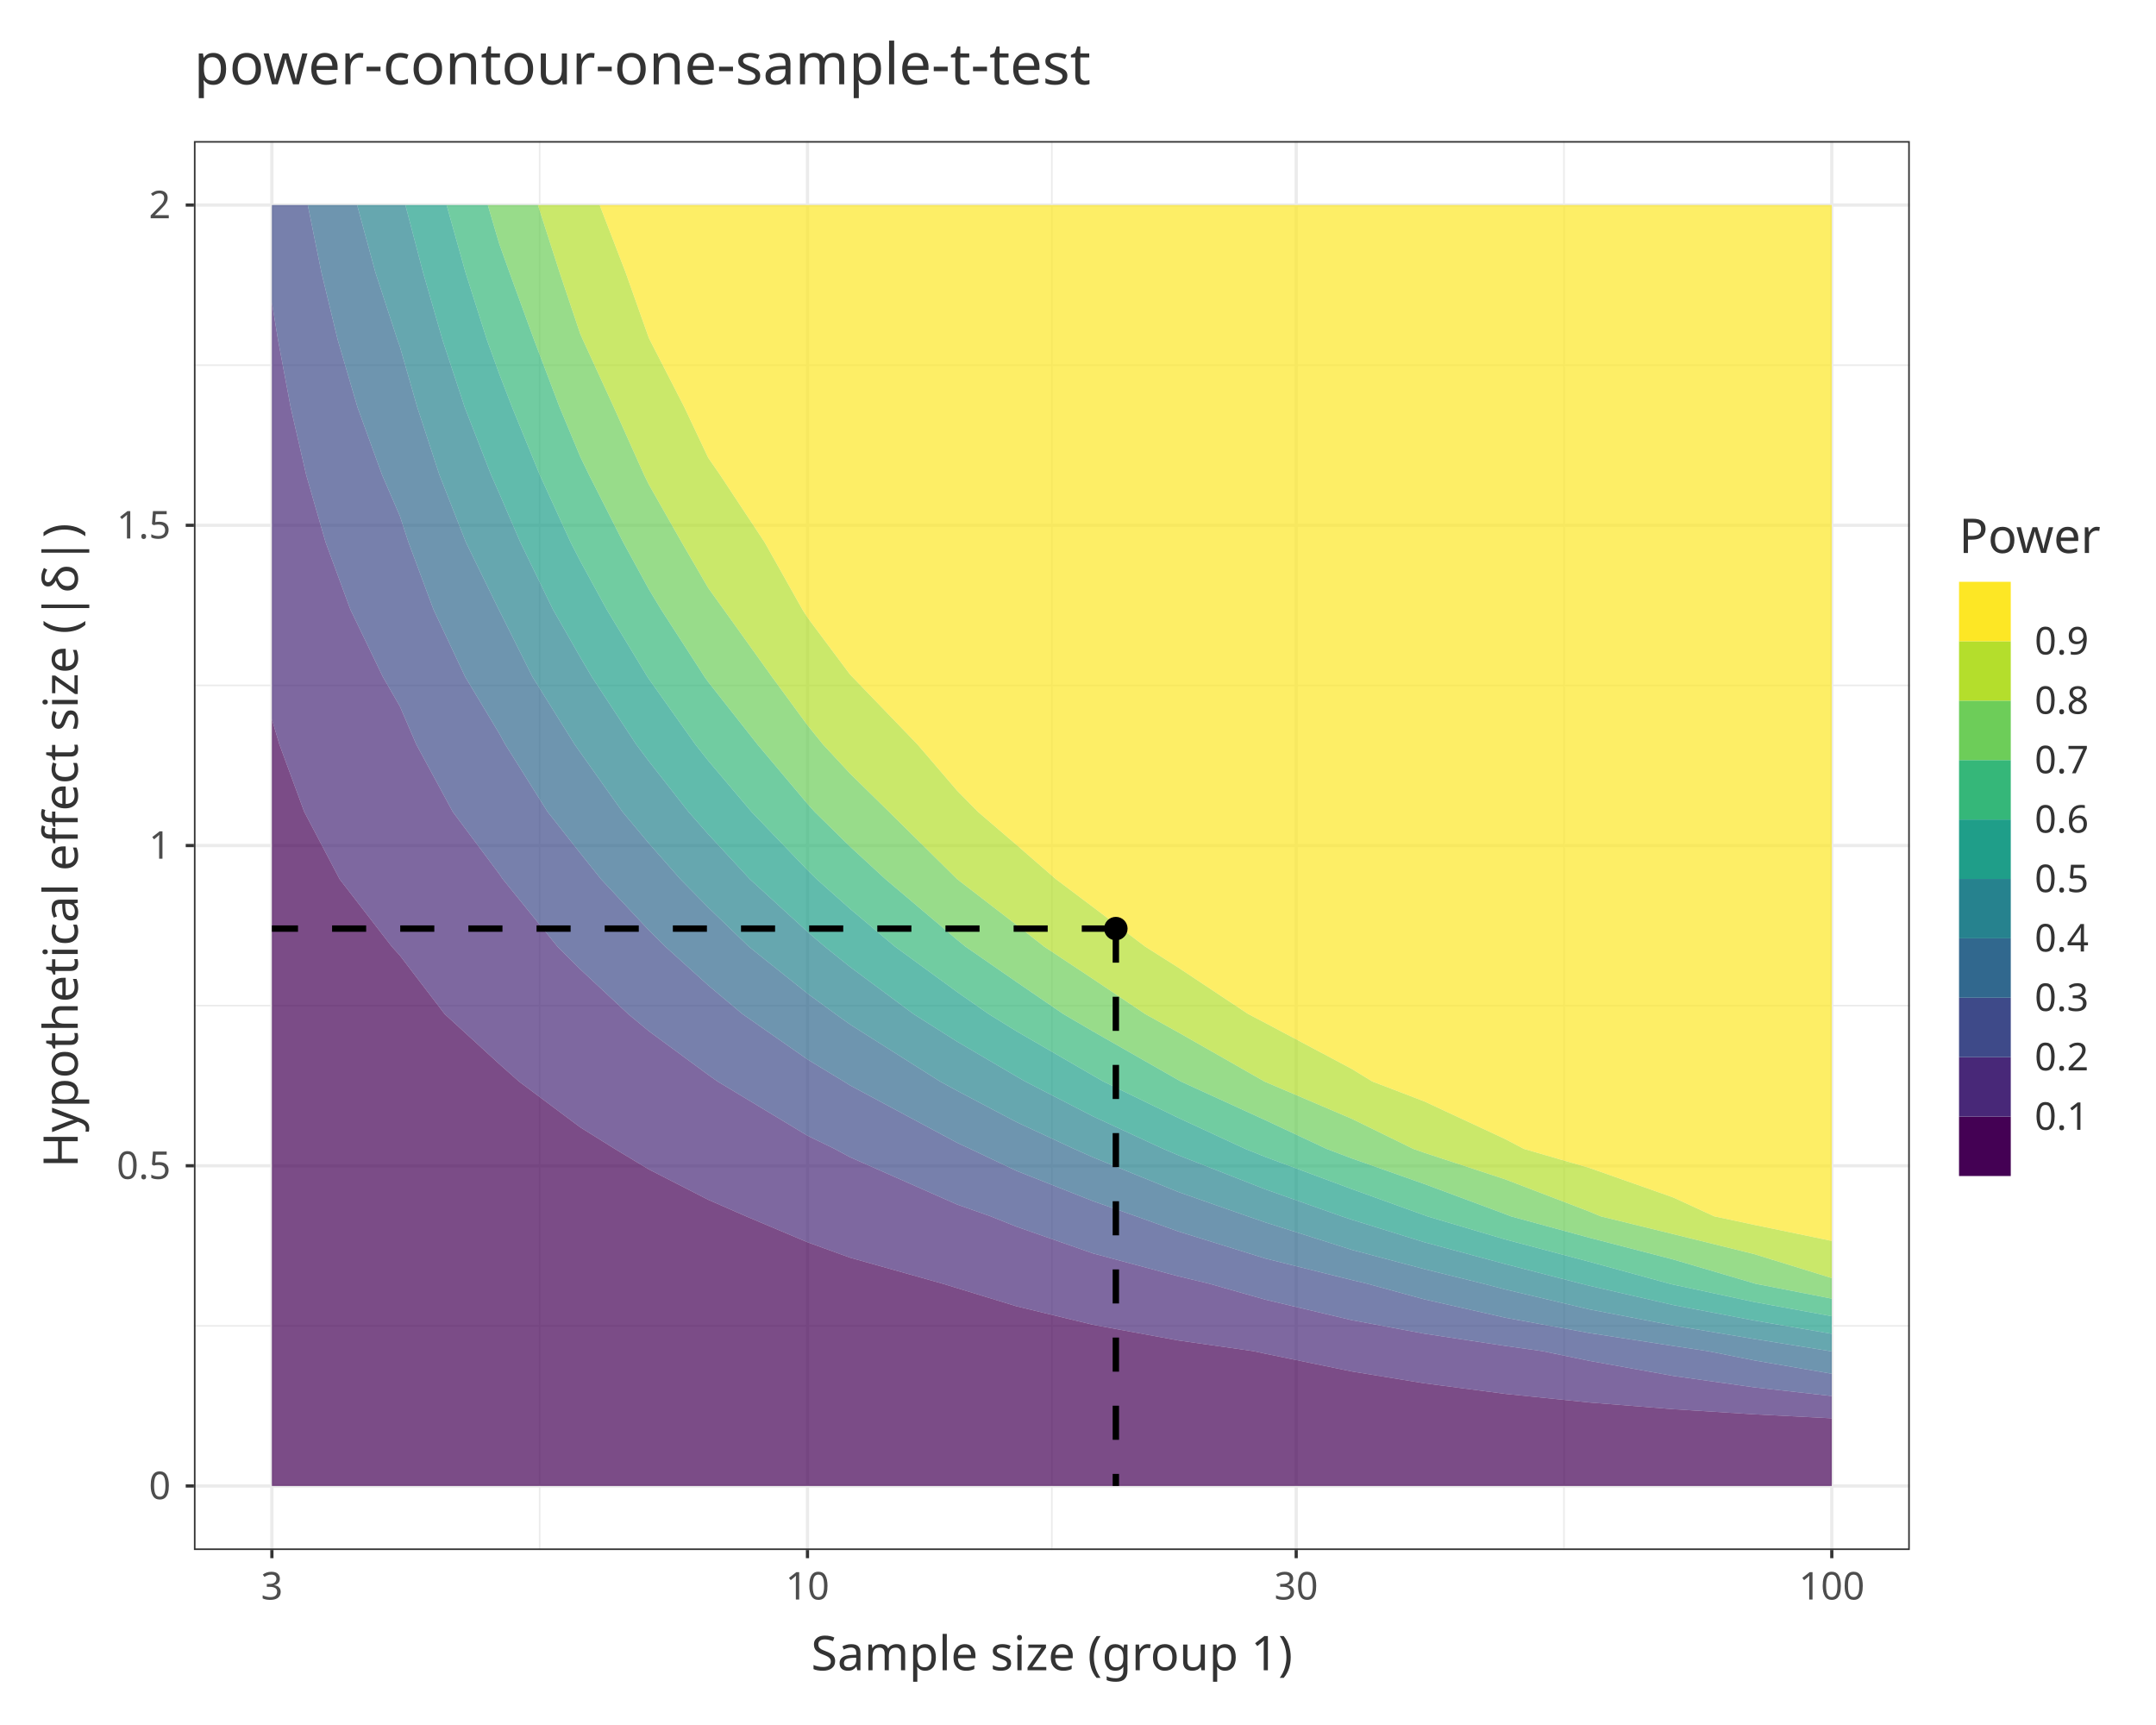
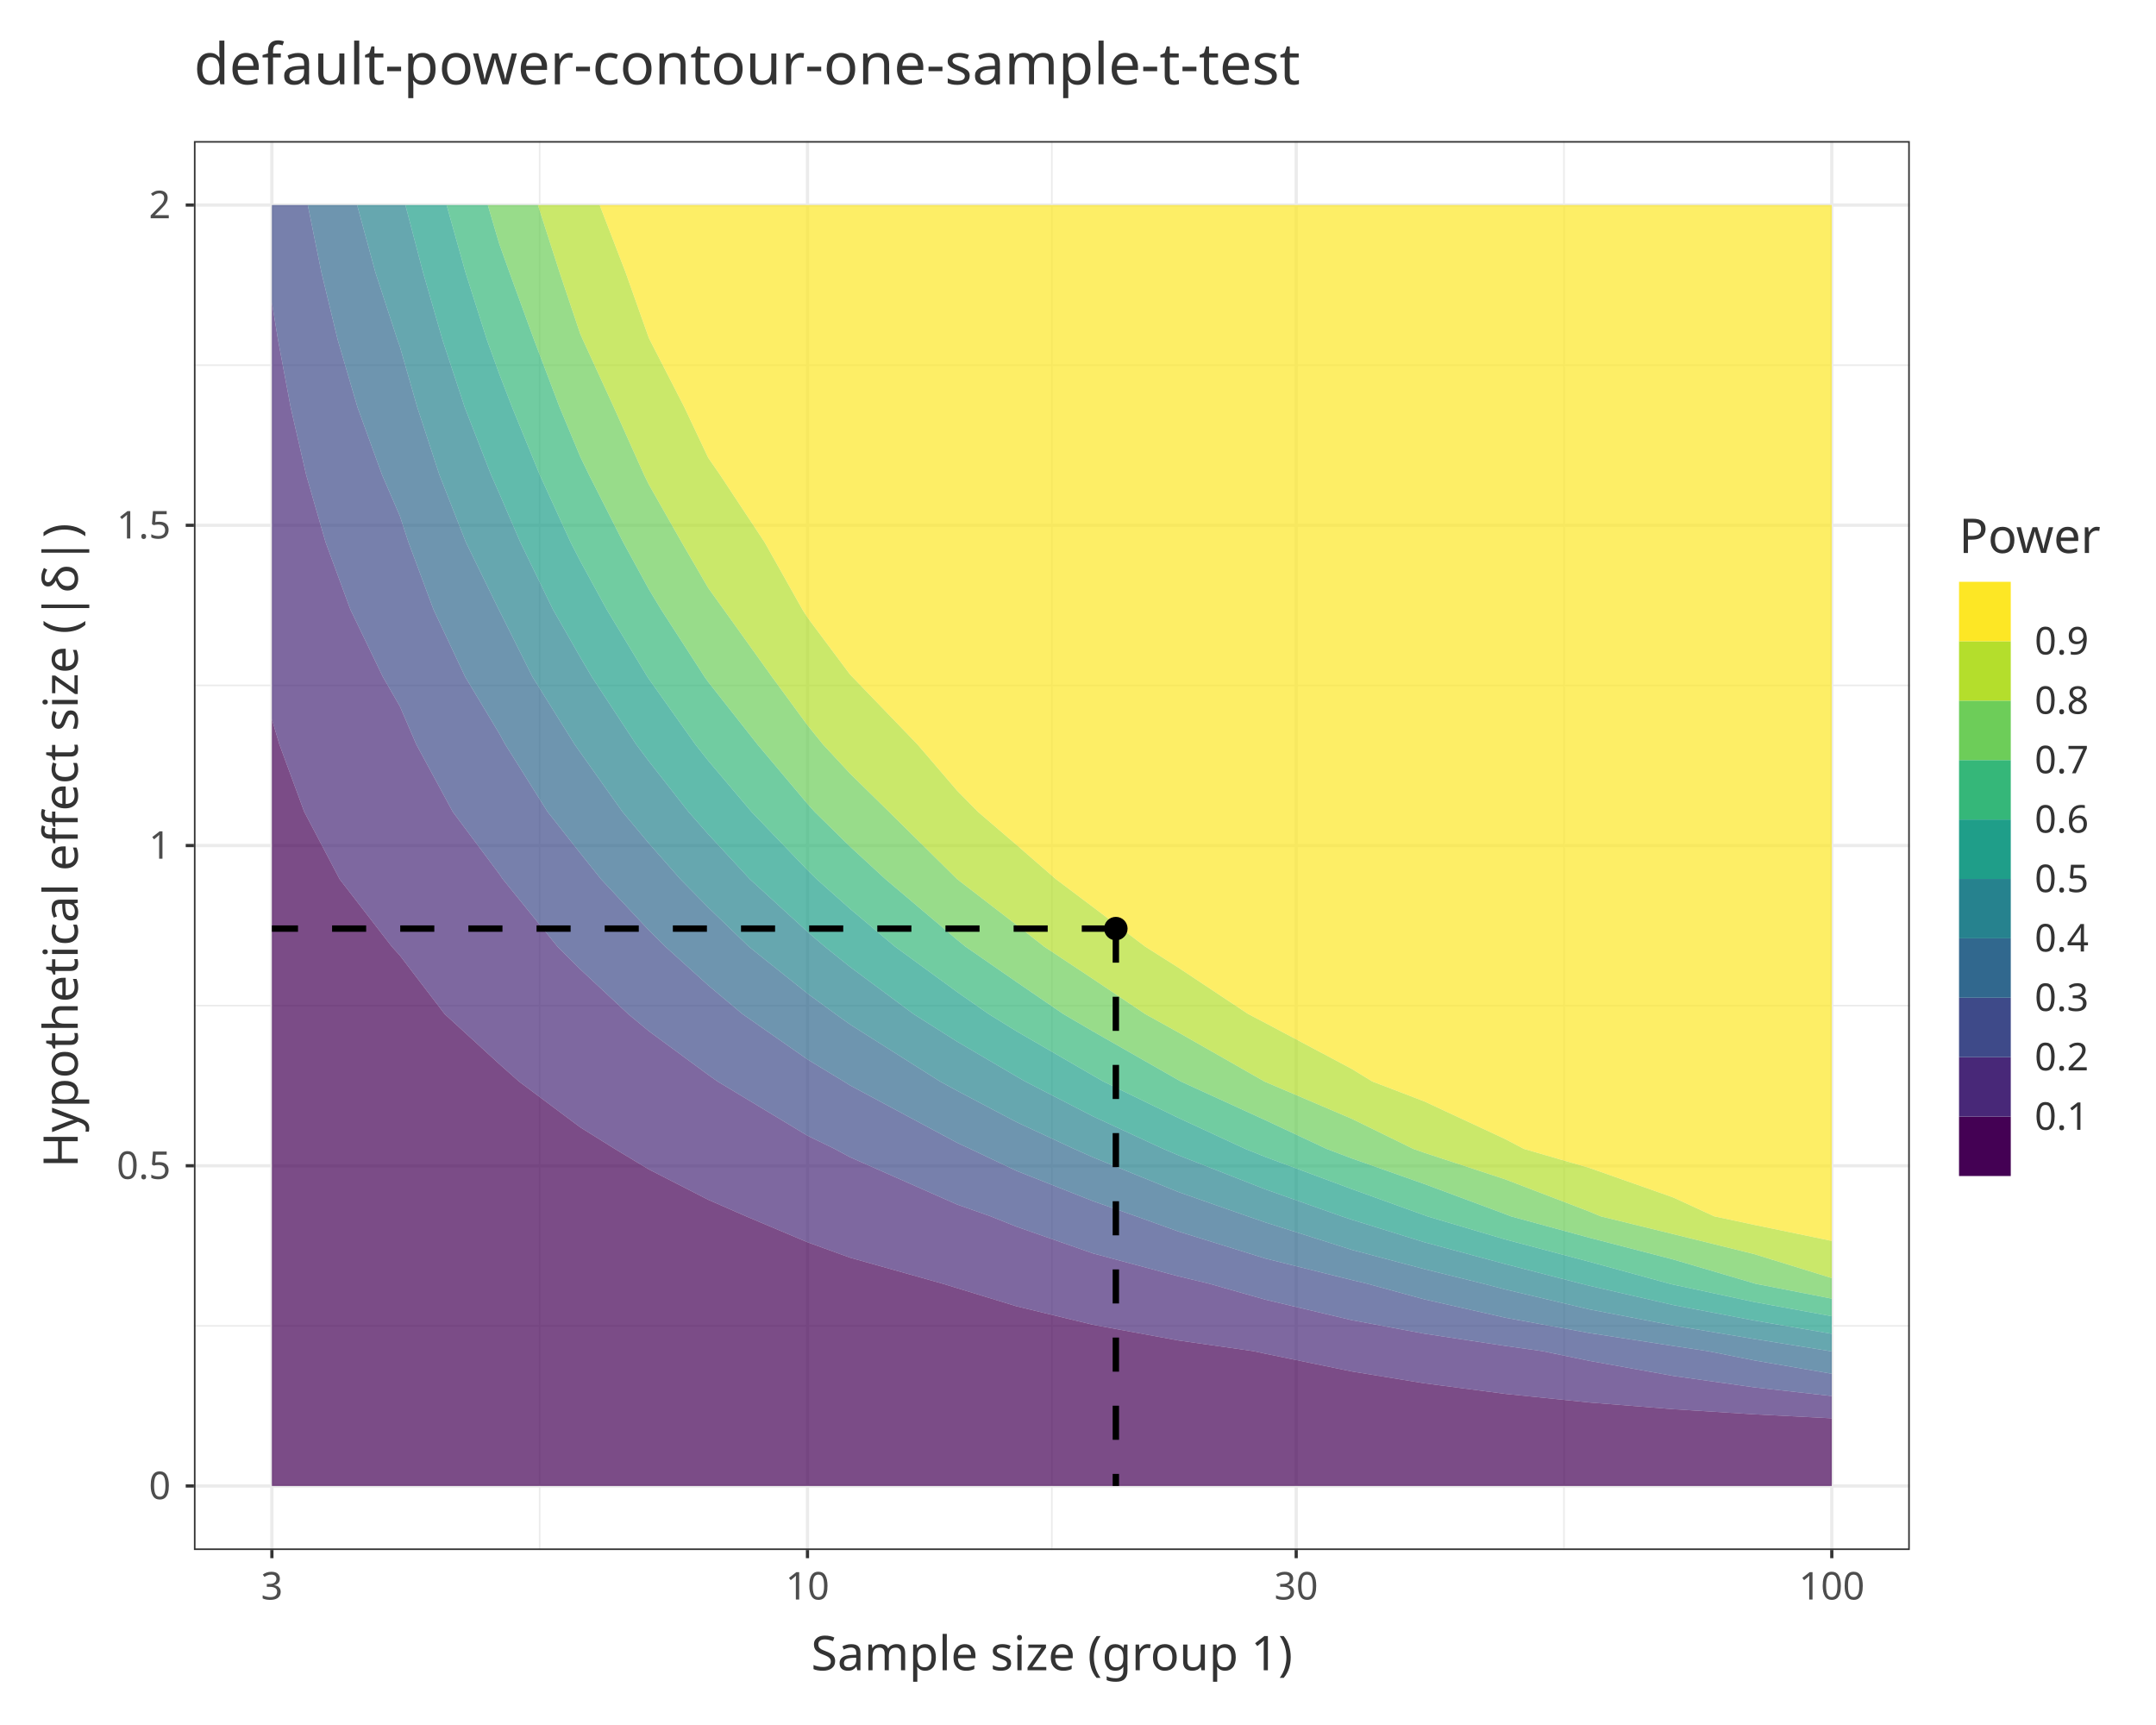
<svg xmlns="http://www.w3.org/2000/svg" class="svglite" data-engine-version="2.0" width="720.00pt" height="576.00pt" viewBox="0 0 720.00 576.00">
  <defs>
    <style type="text/css">
    .svglite line, .svglite polyline, .svglite polygon, .svglite path, .svglite rect, .svglite circle {
      fill: none;
      stroke: #000000;
      stroke-linecap: round;
      stroke-linejoin: round;
      stroke-miterlimit: 10.00;
    }
  </style>
  </defs>
  <rect width="100%" height="100%" style="stroke: none; fill: #FFFFFF;" />
  <defs>
    <clipPath id="cpMC4wMHw3MjAuMDB8MC4wMHw1NzYuMDA=">
      <rect x="0.00" y="0.00" width="720.00" height="576.00" />
    </clipPath>
  </defs>
  <g clip-path="url(#cpMC4wMHw3MjAuMDB8MC4wMHw1NzYuMDA=)">
    <rect x="0.00" y="0.00" width="720.00" height="576.00" style="stroke-width: 1.07; stroke: none;" />
  </g>
  <defs>
    <clipPath id="cpNjQuNzZ8NjM3Ljc4fDQ3LjA5fDUxNy41Nw==">
      <rect x="64.76" y="47.09" width="573.02" height="470.49" />
    </clipPath>
  </defs>
  <g clip-path="url(#cpNjQuNzZ8NjM3Ljc4fDQ3LjA5fDUxNy41Nw==)">
    <rect x="64.76" y="47.09" width="573.02" height="470.49" style="stroke-width: 1.07; stroke: none; fill: #FFFFFF;" />
    <polyline points="64.76,442.72 637.78,442.72 " style="stroke-width: 0.53; stroke: #EBEBEB; stroke-linecap: butt;" />
    <polyline points="64.76,335.79 637.78,335.79 " style="stroke-width: 0.53; stroke: #EBEBEB; stroke-linecap: butt;" />
    <polyline points="64.76,228.87 637.78,228.87 " style="stroke-width: 0.53; stroke: #EBEBEB; stroke-linecap: butt;" />
    <polyline points="64.76,121.94 637.78,121.94 " style="stroke-width: 0.53; stroke: #EBEBEB; stroke-linecap: butt;" />
    <polyline points="180.23,517.57 180.23,47.09 " style="stroke-width: 0.53; stroke: #EBEBEB; stroke-linecap: butt;" />
    <polyline points="351.27,517.57 351.27,47.09 " style="stroke-width: 0.53; stroke: #EBEBEB; stroke-linecap: butt;" />
    <polyline points="522.30,517.57 522.30,47.09 " style="stroke-width: 0.53; stroke: #EBEBEB; stroke-linecap: butt;" />
    <polyline points="64.76,496.19 637.78,496.19 " style="stroke-width: 1.07; stroke: #EBEBEB; stroke-linecap: butt;" />
    <polyline points="64.76,389.26 637.78,389.26 " style="stroke-width: 1.07; stroke: #EBEBEB; stroke-linecap: butt;" />
    <polyline points="64.76,282.33 637.78,282.33 " style="stroke-width: 1.07; stroke: #EBEBEB; stroke-linecap: butt;" />
    <polyline points="64.76,175.40 637.78,175.40 " style="stroke-width: 1.07; stroke: #EBEBEB; stroke-linecap: butt;" />
    <polyline points="64.76,68.47 637.78,68.47 " style="stroke-width: 1.07; stroke: #EBEBEB; stroke-linecap: butt;" />
    <polyline points="90.80,517.57 90.80,47.09 " style="stroke-width: 1.07; stroke: #EBEBEB; stroke-linecap: butt;" />
    <polyline points="269.66,517.57 269.66,47.09 " style="stroke-width: 1.07; stroke: #EBEBEB; stroke-linecap: butt;" />
    <polyline points="432.87,517.57 432.87,47.09 " style="stroke-width: 1.07; stroke: #EBEBEB; stroke-linecap: butt;" />
    <polyline points="611.73,517.57 611.73,47.09 " style="stroke-width: 1.07; stroke: #EBEBEB; stroke-linecap: butt;" />
    <path d="M 90.80 428.65 L 90.80 451.16 L 90.80 473.68 L 90.80 496.19 L 133.54 496.19 L 166.69 496.19 L 193.77 496.19 L 216.68 496.19 L 236.51 496.19 L 269.66 496.19 L 283.82 496.19 L 319.65 496.19 L 339.49 496.19 L 365.02 496.19 L 393.40 496.19 L 422.62 496.19 L 451.46 496.19 L 475.61 496.19 L 502.69 496.19 L 530.81 496.19 L 558.74 496.19 L 585.83 496.19 L 611.73 496.19 L 611.73 473.68 L 611.73 473.59 L 585.83 472.26 L 558.74 470.54 L 530.81 468.31 L 502.69 465.43 L 475.61 461.89 L 451.46 457.95 L 422.62 452.03 L 418.56 451.16 L 393.40 447.57 L 365.02 442.36 L 339.49 436.19 L 319.65 430.12 L 314.84 428.65 L 283.82 419.93 L 269.66 414.80 L 249.15 406.14 L 236.51 400.61 L 216.68 390.47 L 205.33 383.63 L 193.77 376.42 L 173.31 361.12 L 166.69 355.25 L 148.50 338.61 L 133.54 319.05 L 130.86 316.10 L 113.44 293.59 L 101.60 271.07 L 93.30 248.56 L 90.80 240.16 L 90.80 248.56 L 90.80 271.07 L 90.80 293.59 L 90.80 316.10 L 90.80 338.61 L 90.80 361.12 L 90.80 383.63 L 90.80 406.14 Z" style="fill-rule: evenodd; fill: #440154; fill-opacity: 0.70; stroke-width: 1.07; stroke: none; stroke-linecap: butt;" />
    <path d="M 90.80 136.01 L 90.80 158.52 L 90.80 181.03 L 90.80 203.54 L 90.80 226.05 L 90.80 240.16 L 93.30 248.56 L 101.60 271.07 L 113.44 293.59 L 130.86 316.10 L 133.54 319.05 L 148.50 338.61 L 166.69 355.25 L 173.31 361.12 L 193.77 376.42 L 205.33 383.63 L 216.68 390.47 L 236.51 400.61 L 249.15 406.14 L 269.66 414.80 L 283.82 419.93 L 314.84 428.65 L 319.65 430.12 L 339.49 436.19 L 365.02 442.36 L 393.40 447.57 L 418.56 451.16 L 422.62 452.03 L 451.46 457.95 L 475.61 461.89 L 502.69 465.43 L 530.81 468.31 L 558.74 470.54 L 585.83 472.26 L 611.73 473.59 L 611.73 466.15 L 585.83 463.25 L 558.74 459.43 L 530.81 454.41 L 515.10 451.16 L 502.69 449.42 L 475.61 445.32 L 451.46 440.82 L 422.62 433.98 L 403.88 428.65 L 393.40 426.13 L 365.02 418.53 L 339.49 409.61 L 330.82 406.14 L 319.65 402.21 L 283.82 386.37 L 278.74 383.63 L 269.66 379.21 L 239.66 361.12 L 236.51 358.90 L 216.68 344.30 L 209.81 338.61 L 193.77 323.64 L 186.19 316.10 L 167.93 293.59 L 166.69 291.79 L 151.20 271.07 L 139.02 248.56 L 133.54 235.85 L 127.88 226.05 L 117.02 203.54 L 108.72 181.03 L 102.24 158.52 L 97.07 136.01 L 92.85 113.50 L 90.80 100.99 L 90.80 113.50 Z" style="fill-rule: evenodd; fill: #482878; fill-opacity: 0.70; stroke-width: 1.07; stroke: none; stroke-linecap: butt;" />
    <path d="M 102.79 68.47 L 90.80 68.47 L 90.80 90.98 L 90.80 100.99 L 92.85 113.50 L 97.07 136.01 L 102.24 158.52 L 108.72 181.03 L 117.02 203.54 L 127.88 226.05 L 133.54 235.85 L 139.02 248.56 L 151.20 271.07 L 166.69 291.79 L 167.93 293.59 L 186.19 316.10 L 193.77 323.64 L 209.81 338.61 L 216.68 344.30 L 236.51 358.90 L 239.66 361.12 L 269.66 379.21 L 278.74 383.63 L 283.82 386.37 L 319.65 402.21 L 330.82 406.14 L 339.49 409.61 L 365.02 418.53 L 393.40 426.13 L 403.88 428.65 L 422.62 433.98 L 451.46 440.82 L 475.61 445.32 L 502.69 449.42 L 515.10 451.16 L 530.81 454.41 L 558.74 459.43 L 585.83 463.25 L 611.73 466.15 L 611.73 458.71 L 585.83 454.25 L 570.32 451.16 L 558.74 449.42 L 530.81 445.12 L 502.69 439.99 L 475.61 433.85 L 456.61 428.65 L 451.46 427.42 L 422.62 420.24 L 393.40 411.16 L 379.46 406.14 L 365.02 401.07 L 339.49 390.97 L 324.03 383.63 L 319.65 381.59 L 283.82 362.39 L 281.80 361.12 L 269.66 353.75 L 247.97 338.61 L 236.51 329.01 L 222.22 316.10 L 216.68 310.60 L 200.74 293.59 L 193.77 284.87 L 182.87 271.07 L 168.72 248.56 L 166.69 244.87 L 155.38 226.05 L 144.78 203.54 L 136.40 181.03 L 133.54 172.28 L 127.58 158.52 L 119.40 136.01 L 112.79 113.50 L 107.35 90.98 Z" style="fill-rule: evenodd; fill: #3E4A89; fill-opacity: 0.70; stroke-width: 1.07; stroke: none; stroke-linecap: butt;" />
    <path d="M 102.79 68.47 L 107.35 90.98 L 112.79 113.50 L 119.40 136.01 L 127.58 158.52 L 133.54 172.28 L 136.40 181.03 L 144.78 203.54 L 155.38 226.05 L 166.69 244.87 L 168.72 248.56 L 182.87 271.07 L 193.77 284.87 L 200.74 293.59 L 216.68 310.60 L 222.22 316.10 L 236.51 329.01 L 247.97 338.61 L 269.66 353.75 L 281.80 361.12 L 283.82 362.39 L 319.65 381.59 L 324.03 383.63 L 339.49 390.97 L 365.02 401.07 L 379.46 406.14 L 393.40 411.16 L 422.62 420.24 L 451.46 427.42 L 456.61 428.65 L 475.61 433.85 L 502.69 439.99 L 530.81 445.12 L 558.74 449.42 L 570.32 451.16 L 585.83 454.25 L 611.73 458.71 L 611.73 451.27 L 611.21 451.16 L 585.83 447.10 L 558.74 442.59 L 530.81 437.22 L 502.69 430.56 L 495.39 428.65 L 475.61 423.75 L 451.46 417.34 L 422.62 408.19 L 416.68 406.14 L 393.40 397.98 L 365.02 386.44 L 358.71 383.63 L 339.49 374.69 L 319.65 364.22 L 313.95 361.12 L 283.82 342.04 L 279.03 338.61 L 269.66 331.75 L 250.09 316.10 L 236.51 303.01 L 227.24 293.59 L 216.68 281.59 L 207.88 271.07 L 193.77 251.21 L 191.90 248.56 L 177.85 226.05 L 166.69 203.75 L 166.57 203.54 L 155.57 181.03 L 146.73 158.52 L 139.36 136.01 L 133.54 115.72 L 132.74 113.50 L 125.38 90.98 L 119.27 68.47 Z" style="fill-rule: evenodd; fill: #31688E; fill-opacity: 0.70; stroke-width: 1.07; stroke: none; stroke-linecap: butt;" />
    <path d="M 163.98 158.52 L 155.20 136.01 L 147.78 113.50 L 141.29 90.98 L 135.39 68.47 L 133.54 68.47 L 119.27 68.47 L 125.38 90.98 L 132.74 113.50 L 133.54 115.72 L 139.36 136.01 L 146.73 158.52 L 155.57 181.03 L 166.57 203.54 L 166.69 203.75 L 177.85 226.05 L 191.90 248.56 L 193.77 251.21 L 207.88 271.07 L 216.68 281.59 L 227.24 293.59 L 236.51 303.01 L 250.09 316.10 L 269.66 331.75 L 279.03 338.61 L 283.82 342.04 L 313.95 361.12 L 319.65 364.22 L 339.49 374.69 L 358.71 383.63 L 365.02 386.44 L 393.40 397.98 L 416.68 406.14 L 422.62 408.19 L 451.46 417.34 L 475.61 423.75 L 495.39 428.65 L 502.69 430.56 L 530.81 437.22 L 558.74 442.59 L 585.83 447.10 L 611.21 451.16 L 611.73 451.27 L 611.73 451.16 L 611.73 445.37 L 585.83 440.93 L 558.74 435.76 L 530.81 429.33 L 528.08 428.65 L 502.69 422.09 L 475.61 414.78 L 451.46 407.27 L 448.04 406.14 L 422.62 397.15 L 393.40 385.71 L 388.48 383.63 L 365.02 372.77 L 342.36 361.12 L 339.49 359.46 L 319.65 347.82 L 305.09 338.61 L 283.82 322.82 L 275.44 316.10 L 269.66 311.13 L 250.44 293.59 L 236.51 278.55 L 229.92 271.07 L 216.68 254.19 L 212.46 248.56 L 197.66 226.05 L 193.77 219.44 L 184.68 203.54 L 173.75 181.03 L 166.69 164.64 Z" style="fill-rule: evenodd; fill: #26828E; fill-opacity: 0.70; stroke-width: 1.07; stroke: none; stroke-linecap: butt;" />
    <path d="M 190.54 181.03 L 180.24 158.52 L 171.04 136.01 L 166.69 124.74 L 162.62 113.50 L 155.46 90.98 L 149.15 68.47 L 135.39 68.47 L 141.29 90.98 L 147.78 113.50 L 155.20 136.01 L 163.98 158.52 L 166.69 164.64 L 173.75 181.03 L 184.68 203.54 L 193.77 219.44 L 197.66 226.05 L 212.46 248.56 L 216.68 254.19 L 229.92 271.07 L 236.51 278.55 L 250.44 293.59 L 269.66 311.13 L 275.44 316.10 L 283.82 322.82 L 305.09 338.61 L 319.65 347.82 L 339.49 359.46 L 342.36 361.12 L 365.02 372.77 L 388.48 383.63 L 393.40 385.71 L 422.62 397.15 L 448.04 406.14 L 451.46 407.27 L 475.61 414.78 L 502.69 422.09 L 528.08 428.65 L 530.81 429.33 L 558.74 435.76 L 585.83 440.93 L 611.73 445.37 L 611.73 439.50 L 585.83 434.75 L 558.74 428.93 L 557.56 428.65 L 530.81 421.32 L 502.69 413.86 L 476.62 406.14 L 475.61 405.76 L 451.46 397.05 L 422.62 386.33 L 415.88 383.63 L 393.40 373.22 L 368.47 361.12 L 365.02 359.14 L 339.49 344.35 L 330.20 338.61 L 319.65 331.24 L 298.92 316.10 L 283.82 303.42 L 272.77 293.59 L 269.66 290.52 L 250.96 271.07 L 236.51 253.99 L 232.21 248.56 L 216.68 226.68 L 216.25 226.05 L 202.62 203.54 L 193.77 187.31 Z" style="fill-rule: evenodd; fill: #1F9E89; fill-opacity: 0.70; stroke-width: 1.07; stroke: none; stroke-linecap: butt;" />
    <path d="M 186.90 136.01 L 178.36 113.50 L 170.15 90.98 L 166.69 81.31 L 162.91 68.47 L 149.15 68.47 L 155.46 90.98 L 162.62 113.50 L 166.69 124.74 L 171.04 136.01 L 180.24 158.52 L 190.54 181.03 L 193.77 187.31 L 202.62 203.54 L 216.25 226.05 L 216.68 226.68 L 232.21 248.56 L 236.51 253.99 L 250.96 271.07 L 269.66 290.52 L 272.77 293.59 L 283.82 303.42 L 298.92 316.10 L 319.65 331.24 L 330.20 338.61 L 339.49 344.35 L 365.02 359.14 L 368.47 361.12 L 393.40 373.22 L 415.88 383.63 L 422.62 386.33 L 451.46 397.05 L 475.61 405.76 L 476.62 406.14 L 502.69 413.86 L 530.81 421.32 L 557.56 428.65 L 558.74 428.93 L 585.83 434.75 L 611.73 439.50 L 611.73 433.63 L 586.23 428.65 L 585.83 428.52 L 558.74 420.54 L 530.81 413.30 L 504.54 406.14 L 502.69 405.41 L 475.61 395.33 L 451.46 386.81 L 443.04 383.63 L 422.62 374.05 L 394.35 361.12 L 393.40 360.58 L 365.02 344.39 L 355.13 338.61 L 339.49 327.89 L 322.45 316.10 L 319.65 313.82 L 295.74 293.59 L 283.82 282.62 L 272.05 271.07 L 269.66 268.41 L 252.95 248.56 L 236.51 227.71 L 235.33 226.05 L 220.78 203.54 L 216.68 196.75 L 208.09 181.03 L 196.69 158.52 L 193.77 152.49 Z" style="fill-rule: evenodd; fill: #35B779; fill-opacity: 0.70; stroke-width: 1.07; stroke: none; stroke-linecap: butt;" />
    <path d="M 215.08 158.52 L 205.00 136.01 L 194.68 113.50 L 193.77 111.46 L 186.89 90.98 L 179.65 68.47 L 166.69 68.47 L 162.91 68.47 L 166.69 81.31 L 170.15 90.98 L 178.36 113.50 L 186.90 136.01 L 193.77 152.49 L 196.69 158.52 L 208.09 181.03 L 216.68 196.75 L 220.78 203.54 L 235.33 226.05 L 236.51 227.71 L 252.95 248.56 L 269.66 268.41 L 272.05 271.07 L 283.82 282.62 L 295.74 293.59 L 319.65 313.82 L 322.45 316.10 L 339.49 327.89 L 355.13 338.61 L 365.02 344.39 L 393.40 360.58 L 394.35 361.12 L 422.62 374.05 L 443.04 383.63 L 451.46 386.81 L 475.61 395.33 L 502.69 405.41 L 504.54 406.14 L 530.81 413.30 L 558.74 420.54 L 585.83 428.52 L 586.23 428.65 L 611.73 433.63 L 611.73 428.65 L 611.73 426.76 L 585.83 418.76 L 558.74 412.07 L 534.53 406.14 L 530.81 404.57 L 502.69 393.80 L 475.61 384.90 L 471.99 383.63 L 451.46 373.58 L 422.62 361.28 L 422.27 361.12 L 393.40 344.66 L 382.48 338.61 L 365.02 326.89 L 348.74 316.10 L 339.49 308.85 L 319.69 293.59 L 319.65 293.55 L 296.90 271.07 L 283.82 258.23 L 274.84 248.56 L 269.66 242.16 L 257.84 226.05 L 241.71 203.54 L 236.51 196.31 L 227.62 181.03 L 216.68 161.77 Z" style="fill-rule: evenodd; fill: #6DCD59; fill-opacity: 0.70; stroke-width: 1.07; stroke: none; stroke-linecap: butt;" />
    <path d="M 216.68 112.83 L 208.93 90.98 L 200.26 68.47 L 193.77 68.47 L 179.65 68.47 L 186.89 90.98 L 193.77 111.46 L 194.68 113.50 L 205.00 136.01 L 215.08 158.52 L 216.68 161.77 L 227.62 181.03 L 236.51 196.31 L 241.71 203.54 L 257.84 226.05 L 269.66 242.16 L 274.84 248.56 L 283.82 258.23 L 296.90 271.07 L 319.65 293.55 L 319.69 293.59 L 339.49 308.85 L 348.74 316.10 L 365.02 326.89 L 382.48 338.61 L 393.40 344.66 L 422.27 361.12 L 422.62 361.28 L 451.46 373.58 L 471.99 383.63 L 475.61 384.90 L 502.69 393.80 L 530.81 404.57 L 534.53 406.14 L 558.74 412.07 L 585.83 418.76 L 611.73 426.76 L 611.73 414.35 L 585.83 408.99 L 572.46 406.14 L 558.74 399.83 L 530.81 389.99 L 508.91 383.63 L 502.69 380.36 L 475.61 367.75 L 458.29 361.12 L 451.46 356.94 L 422.62 341.61 L 416.87 338.61 L 393.40 323.02 L 382.48 316.10 L 365.02 302.88 L 352.66 293.59 L 339.49 282.14 L 326.59 271.07 L 319.65 264.02 L 306.38 248.56 L 284.68 226.05 L 283.82 225.15 L 269.66 206.19 L 267.98 203.54 L 255.32 181.03 L 240.44 158.52 L 236.51 152.85 L 228.56 136.01 L 217.01 113.50 Z" style="fill-rule: evenodd; fill: #B4DE2C; fill-opacity: 0.70; stroke-width: 1.07; stroke: none; stroke-linecap: butt;" />
    <path d="M 393.40 68.47 L 365.02 68.47 L 339.49 68.47 L 319.65 68.47 L 283.82 68.47 L 269.66 68.47 L 236.51 68.47 L 216.68 68.47 L 200.26 68.47 L 208.93 90.98 L 216.68 112.83 L 217.01 113.50 L 228.56 136.01 L 236.51 152.85 L 240.44 158.52 L 255.32 181.03 L 267.98 203.54 L 269.66 206.19 L 283.82 225.15 L 284.68 226.05 L 306.38 248.56 L 319.65 264.02 L 326.59 271.07 L 339.49 282.14 L 352.66 293.59 L 365.02 302.88 L 382.48 316.10 L 393.40 323.02 L 416.87 338.61 L 422.62 341.61 L 451.46 356.94 L 458.29 361.12 L 475.61 367.75 L 502.69 380.36 L 508.91 383.63 L 530.81 389.99 L 558.74 399.83 L 572.46 406.14 L 585.83 408.99 L 611.73 414.35 L 611.73 406.14 L 611.73 383.63 L 611.73 361.12 L 611.73 338.61 L 611.73 316.10 L 611.73 293.59 L 611.73 271.07 L 611.73 248.56 L 611.73 226.05 L 611.73 203.54 L 611.73 181.03 L 611.73 158.52 L 611.73 136.01 L 611.73 113.50 L 611.73 90.98 L 611.73 68.47 L 585.83 68.47 L 558.74 68.47 L 530.81 68.47 L 502.69 68.47 L 475.61 68.47 L 451.46 68.47 L 422.62 68.47 Z" style="fill-rule: evenodd; fill: #FDE725; fill-opacity: 0.70; stroke-width: 1.07; stroke: none; stroke-linecap: butt;" />
    <line x1="372.64" y1="310.07" x2="372.64" y2="496.19" style="stroke-width: 2.13; stroke-dasharray: 11.38,11.38; stroke-linecap: butt;" />
    <line x1="372.64" y1="310.07" x2="90.80" y2="310.07" style="stroke-width: 2.13; stroke-dasharray: 11.38,11.38; stroke-linecap: butt;" />
    <circle cx="372.64" cy="310.07" r="3.56" style="stroke-width: 0.71; fill: #000000;" />
    <rect x="64.76" y="47.09" width="573.02" height="470.49" style="stroke-width: 1.07; stroke: #333333;" />
  </g>
  <g clip-path="url(#cpMC4wMHw3MjAuMDB8MC4wMHw1NzYuMDA=)">
    <text x="57.03" y="500.59" text-anchor="end" style="font-size: 12.80px; fill: #4D4D4D; font-family: sans;" textLength="7.12px" lengthAdjust="spacingAndGlyphs">0</text>
    <text x="57.03" y="393.66" text-anchor="end" style="font-size: 12.80px; fill: #4D4D4D; font-family: sans;" textLength="17.79px" lengthAdjust="spacingAndGlyphs">0.5</text>
    <text x="57.03" y="286.73" text-anchor="end" style="font-size: 12.80px; fill: #4D4D4D; font-family: sans;" textLength="7.12px" lengthAdjust="spacingAndGlyphs">1</text>
    <text x="57.03" y="179.81" text-anchor="end" style="font-size: 12.80px; fill: #4D4D4D; font-family: sans;" textLength="17.79px" lengthAdjust="spacingAndGlyphs">1.5</text>
    <text x="57.03" y="72.88" text-anchor="end" style="font-size: 12.80px; fill: #4D4D4D; font-family: sans;" textLength="7.12px" lengthAdjust="spacingAndGlyphs">2</text>
    <polyline points="62.02,496.19 64.76,496.19 " style="stroke-width: 1.07; stroke: #333333; stroke-linecap: butt;" />
    <polyline points="62.02,389.26 64.76,389.26 " style="stroke-width: 1.07; stroke: #333333; stroke-linecap: butt;" />
    <polyline points="62.02,282.33 64.76,282.33 " style="stroke-width: 1.07; stroke: #333333; stroke-linecap: butt;" />
    <polyline points="62.02,175.40 64.76,175.40 " style="stroke-width: 1.07; stroke: #333333; stroke-linecap: butt;" />
    <polyline points="62.02,68.47 64.76,68.47 " style="stroke-width: 1.07; stroke: #333333; stroke-linecap: butt;" />
    <polyline points="90.80,520.31 90.80,517.57 " style="stroke-width: 1.07; stroke: #333333; stroke-linecap: butt;" />
    <polyline points="269.66,520.31 269.66,517.57 " style="stroke-width: 1.07; stroke: #333333; stroke-linecap: butt;" />
    <polyline points="432.87,520.31 432.87,517.57 " style="stroke-width: 1.07; stroke: #333333; stroke-linecap: butt;" />
    <polyline points="611.73,520.31 611.73,517.57 " style="stroke-width: 1.07; stroke: #333333; stroke-linecap: butt;" />
    <text x="90.80" y="534.10" text-anchor="middle" style="font-size: 12.80px; fill: #4D4D4D; font-family: sans;" textLength="7.12px" lengthAdjust="spacingAndGlyphs">3</text>
    <text x="269.66" y="534.10" text-anchor="middle" style="font-size: 12.80px; fill: #4D4D4D; font-family: sans;" textLength="14.24px" lengthAdjust="spacingAndGlyphs">10</text>
    <text x="432.87" y="534.10" text-anchor="middle" style="font-size: 12.80px; fill: #4D4D4D; font-family: sans;" textLength="14.24px" lengthAdjust="spacingAndGlyphs">30</text>
    <text x="611.73" y="534.10" text-anchor="middle" style="font-size: 12.80px; fill: #4D4D4D; font-family: sans;" textLength="21.36px" lengthAdjust="spacingAndGlyphs">100</text>
    <text x="351.27" y="557.73" text-anchor="middle" style="font-size: 16.00px; fill: #333333; font-family: sans;" textLength="156.54px" lengthAdjust="spacingAndGlyphs">Sample size (group 1)</text>
    <text transform="translate(25.96,282.33) rotate(-90)" text-anchor="middle" style="font-size: 16.00px; fill: #333333; font-family: sans;" textLength="196.88px" lengthAdjust="spacingAndGlyphs">Hypothetical effect size (|δ|)</text>
    <rect x="648.74" y="166.49" width="56.32" height="231.69" style="stroke-width: 1.07; stroke: none;" />
    <rect x="654.22" y="372.85" width="17.28" height="19.84" style="stroke-width: 0.75; stroke: none; fill: #440154;" />
    <rect x="654.22" y="353.01" width="17.28" height="19.84" style="stroke-width: 0.75; stroke: none; fill: #482878;" />
    <rect x="654.22" y="333.17" width="17.28" height="19.84" style="stroke-width: 0.75; stroke: none; fill: #3E4A89;" />
    <rect x="654.22" y="313.32" width="17.28" height="19.84" style="stroke-width: 0.75; stroke: none; fill: #31688E;" />
    <rect x="654.22" y="293.48" width="17.28" height="19.84" style="stroke-width: 0.75; stroke: none; fill: #26828E;" />
    <rect x="654.22" y="273.64" width="17.28" height="19.84" style="stroke-width: 0.75; stroke: none; fill: #1F9E89;" />
    <rect x="654.22" y="253.80" width="17.28" height="19.84" style="stroke-width: 0.75; stroke: none; fill: #35B779;" />
    <rect x="654.22" y="233.95" width="17.28" height="19.84" style="stroke-width: 0.75; stroke: none; fill: #6DCD59;" />
    <rect x="654.22" y="214.11" width="17.28" height="19.84" style="stroke-width: 0.75; stroke: none; fill: #B4DE2C;" />
    <rect x="654.22" y="194.27" width="17.28" height="19.84" style="stroke-width: 0.75; stroke: none; fill: #FDE725;" />
    <text x="679.47" y="377.26" style="font-size: 12.80px; fill: #333333; font-family: sans;" textLength="17.79px" lengthAdjust="spacingAndGlyphs">0.1</text>
    <text x="679.47" y="357.41" style="font-size: 12.80px; fill: #333333; font-family: sans;" textLength="17.79px" lengthAdjust="spacingAndGlyphs">0.2</text>
    <text x="679.47" y="337.57" style="font-size: 12.80px; fill: #333333; font-family: sans;" textLength="17.79px" lengthAdjust="spacingAndGlyphs">0.3</text>
    <text x="679.47" y="317.73" style="font-size: 12.80px; fill: #333333; font-family: sans;" textLength="17.79px" lengthAdjust="spacingAndGlyphs">0.4</text>
    <text x="679.47" y="297.89" style="font-size: 12.80px; fill: #333333; font-family: sans;" textLength="17.79px" lengthAdjust="spacingAndGlyphs">0.5</text>
    <text x="679.47" y="278.04" style="font-size: 12.80px; fill: #333333; font-family: sans;" textLength="17.79px" lengthAdjust="spacingAndGlyphs">0.6</text>
    <text x="679.47" y="258.20" style="font-size: 12.80px; fill: #333333; font-family: sans;" textLength="17.79px" lengthAdjust="spacingAndGlyphs">0.7</text>
    <text x="679.47" y="238.36" style="font-size: 12.80px; fill: #333333; font-family: sans;" textLength="17.79px" lengthAdjust="spacingAndGlyphs">0.8</text>
    <text x="679.47" y="218.52" style="font-size: 12.80px; fill: #333333; font-family: sans;" textLength="17.79px" lengthAdjust="spacingAndGlyphs">0.9</text>
    <text x="654.22" y="184.64" style="font-size: 16.00px; fill: #333333; font-family: sans;" textLength="45.36px" lengthAdjust="spacingAndGlyphs">Power</text>
-     <text x="64.76" y="28.16" style="font-size: 19.20px; fill: #333333; font-family: sans;" textLength="278.55px" lengthAdjust="spacingAndGlyphs">power-contour-one-sample-t-test</text>
+     <text x="64.76" y="28.16" style="font-size: 19.20px; fill: #333333; font-family: sans;" textLength="342.59px" lengthAdjust="spacingAndGlyphs">default-power-contour-one-sample-t-test</text>
  </g>
</svg>
